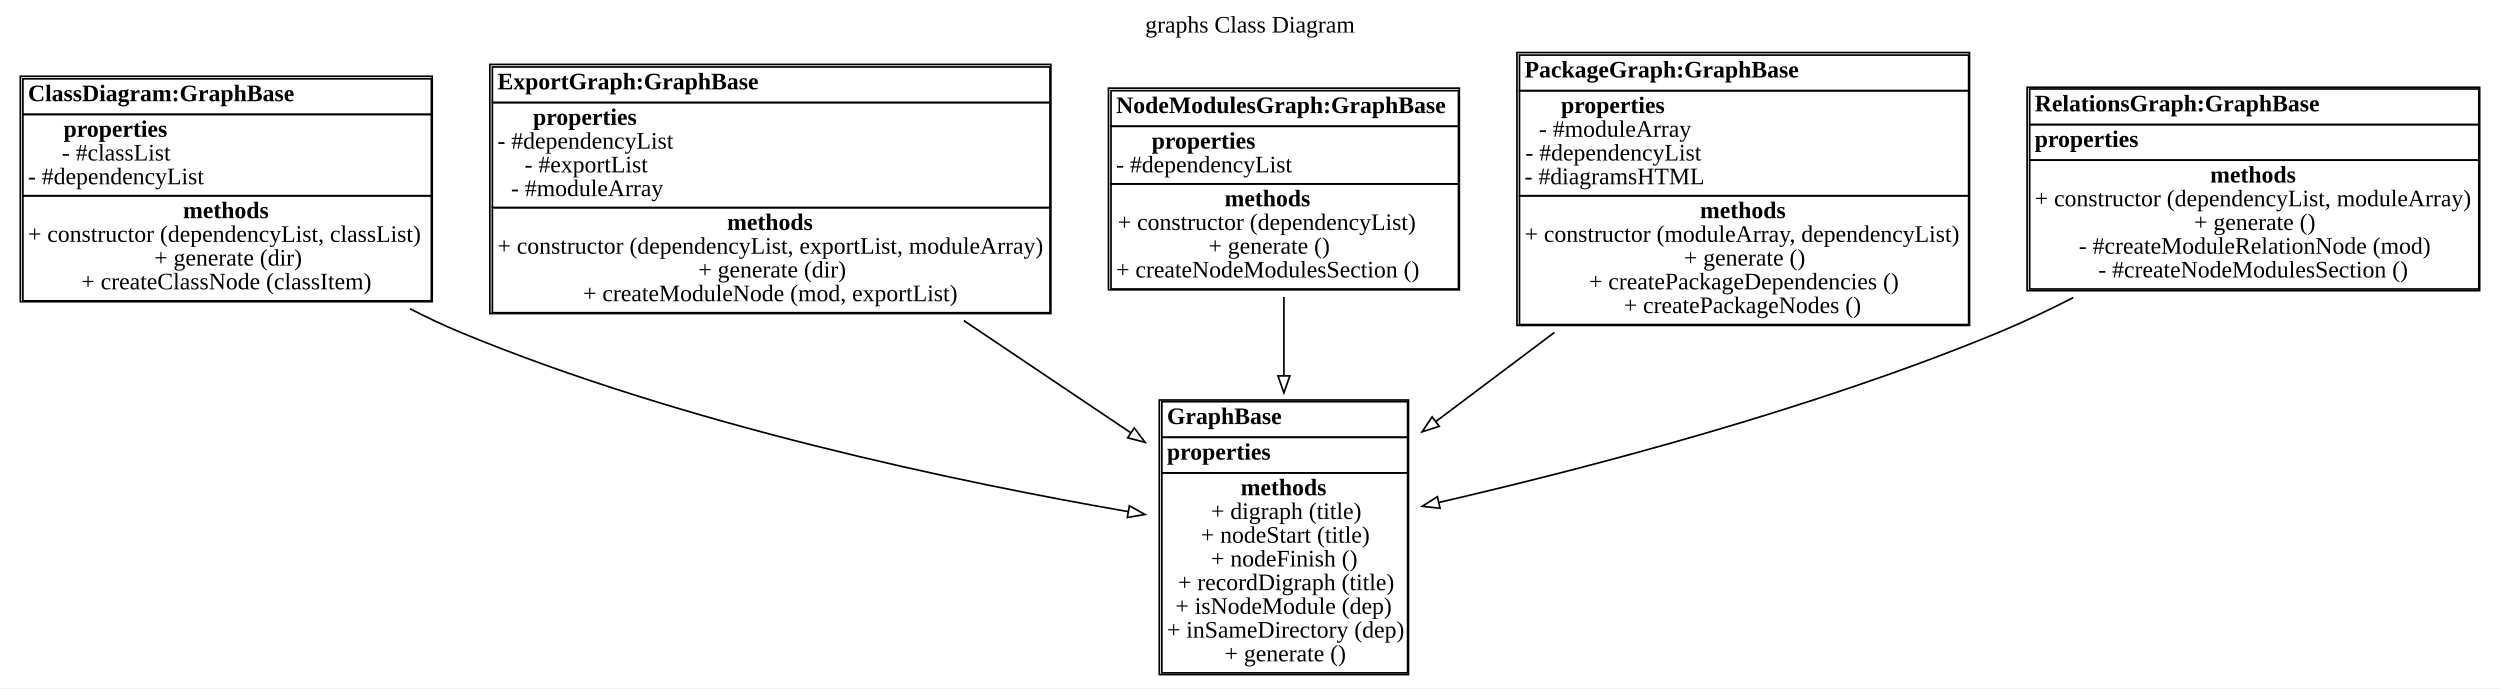
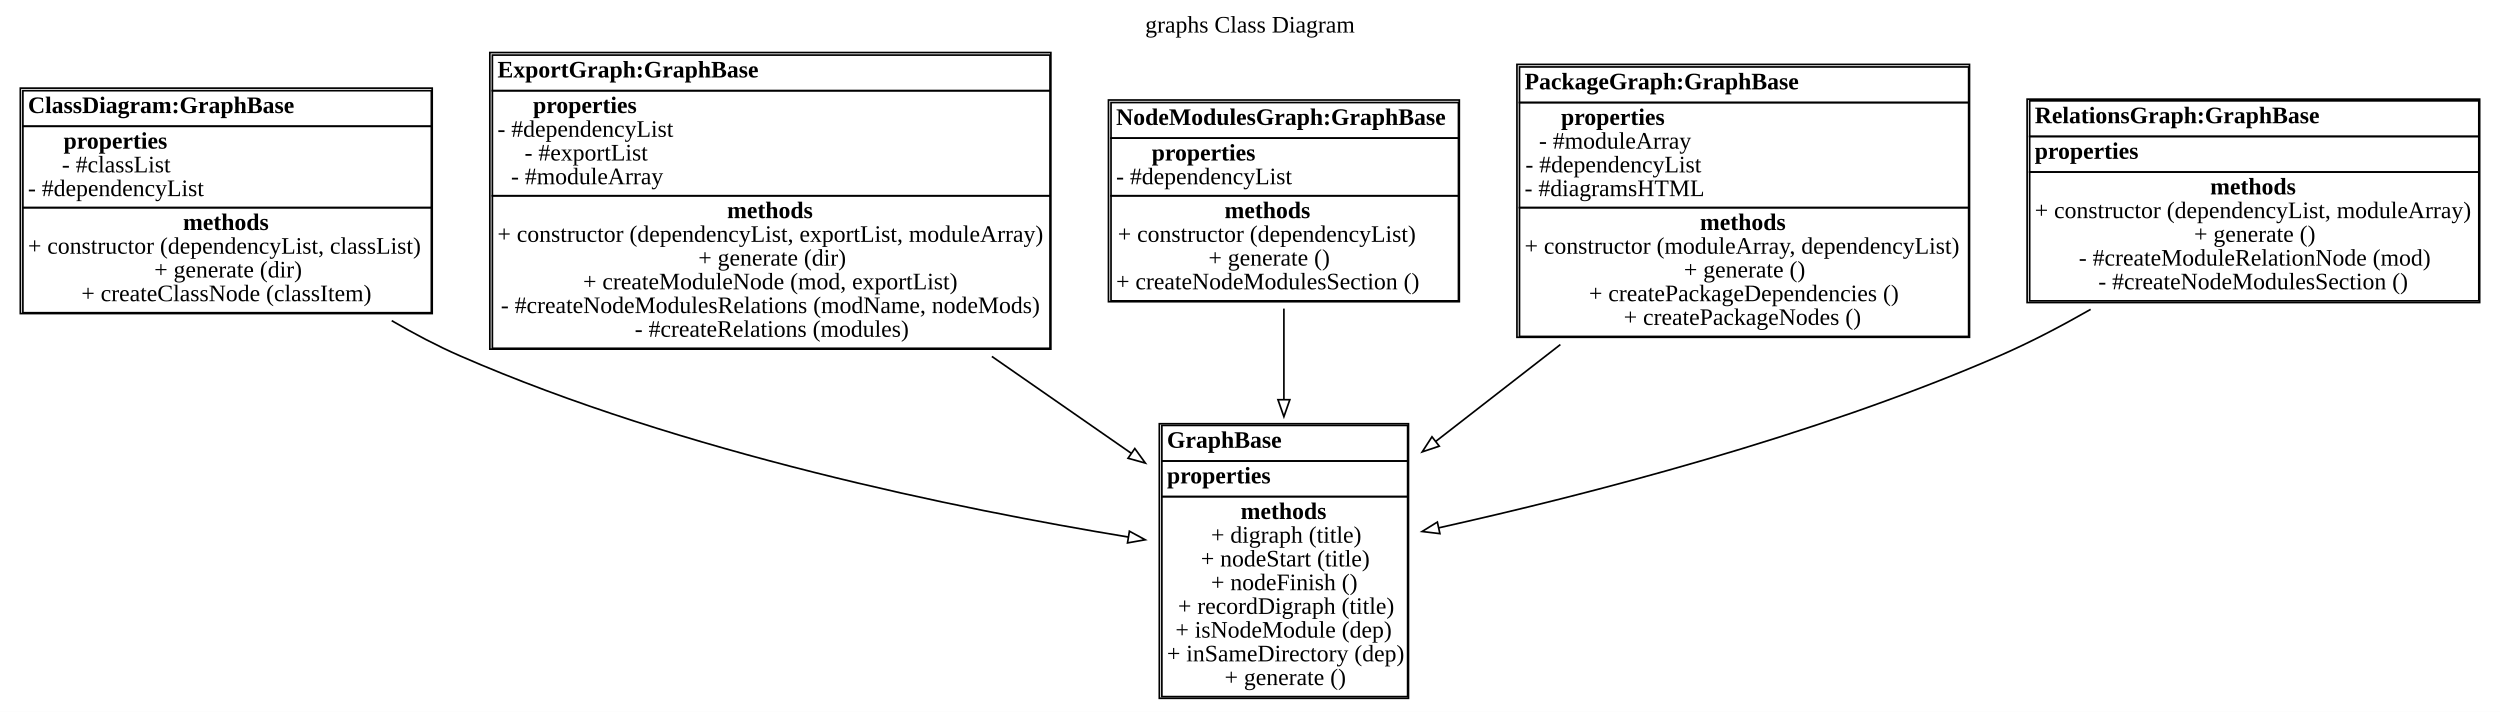
- <svg xmlns="http://www.w3.org/2000/svg" width="1475pt" height="406pt" viewBox="0.00 0.00 1475.00 406.00">
-   <g id="graph0" class="graph" transform="scale(1 1) rotate(0) translate(4 402)">
-     <polygon fill="white" stroke="transparent" points="-4,4 -4,-402 1471,-402 1471,4 -4,4" />
-     <text text-anchor="middle" x="733.5" y="-382.8" font-family="Times New Roman,serif" font-size="14.00">graphs Class Diagram</text>
+ <svg xmlns="http://www.w3.org/2000/svg" width="1475pt" height="420pt" viewBox="0.00 0.00 1475.00 420.00">
+   <g id="graph0" class="graph" transform="scale(1 1) rotate(0) translate(4 416)">
+     <polygon fill="white" stroke="transparent" points="-4,4 -4,-416 1471,-416 1471,4 -4,4" />
+     <text text-anchor="middle" x="733.5" y="-396.8" font-family="Times New Roman,serif" font-size="14.00">graphs Class Diagram</text>
    <g id="node1" class="node">
-       <polygon fill="none" stroke="black" points="9.5,-334.5 9.5,-355.5 250.5,-355.5 250.5,-334.5 9.5,-334.5" />
-       <text text-anchor="start" x="12.5" y="-342.3" font-family="Times New Roman,serif" font-weight="bold" font-size="14.00">ClassDiagram:GraphBase</text>
-       <polygon fill="none" stroke="black" points="9.5,-286.5 9.5,-334.5 250.5,-334.5 250.5,-286.5 9.5,-286.5" />
-       <text text-anchor="start" x="33.5" y="-321.3" font-family="Times New Roman,serif" font-weight="bold" font-size="14.00">properties</text>
-       <text text-anchor="start" x="32.5" y="-307.3" font-family="Times New Roman,serif" font-size="14.00">- #classList</text>
-       <text text-anchor="start" x="12.5" y="-293.3" font-family="Times New Roman,serif" font-size="14.00">- #dependencyList</text>
-       <polygon fill="none" stroke="black" points="9.5,-224.5 9.5,-286.5 250.5,-286.5 250.5,-224.5 9.5,-224.5" />
-       <text text-anchor="start" x="104" y="-273.3" font-family="Times New Roman,serif" font-weight="bold" font-size="14.00">methods</text>
-       <text text-anchor="start" x="12.5" y="-259.3" font-family="Times New Roman,serif" font-size="14.00">+ constructor (dependencyList, classList)</text>
-       <text text-anchor="start" x="87" y="-245.3" font-family="Times New Roman,serif" font-size="14.00">+ generate (dir)</text>
-       <text text-anchor="start" x="44" y="-231.3" font-family="Times New Roman,serif" font-size="14.00">+ createClassNode (classItem)</text>
-       <polygon fill="none" stroke="black" points="8,-224 8,-357 251,-357 251,-224 8,-224" />
+       <polygon fill="none" stroke="black" points="9.5,-341.5 9.5,-362.5 250.5,-362.5 250.5,-341.5 9.5,-341.5" />
+       <text text-anchor="start" x="12.5" y="-349.3" font-family="Times New Roman,serif" font-weight="bold" font-size="14.00">ClassDiagram:GraphBase</text>
+       <polygon fill="none" stroke="black" points="9.5,-293.5 9.5,-341.5 250.5,-341.5 250.5,-293.5 9.5,-293.5" />
+       <text text-anchor="start" x="33.5" y="-328.3" font-family="Times New Roman,serif" font-weight="bold" font-size="14.00">properties</text>
+       <text text-anchor="start" x="32.5" y="-314.3" font-family="Times New Roman,serif" font-size="14.00">- #classList</text>
+       <text text-anchor="start" x="12.5" y="-300.3" font-family="Times New Roman,serif" font-size="14.00">- #dependencyList</text>
+       <polygon fill="none" stroke="black" points="9.5,-231.5 9.5,-293.5 250.5,-293.5 250.5,-231.5 9.5,-231.5" />
+       <text text-anchor="start" x="104" y="-280.3" font-family="Times New Roman,serif" font-weight="bold" font-size="14.00">methods</text>
+       <text text-anchor="start" x="12.5" y="-266.3" font-family="Times New Roman,serif" font-size="14.00">+ constructor (dependencyList, classList)</text>
+       <text text-anchor="start" x="87" y="-252.3" font-family="Times New Roman,serif" font-size="14.00">+ generate (dir)</text>
+       <text text-anchor="start" x="44" y="-238.3" font-family="Times New Roman,serif" font-size="14.00">+ createClassNode (classItem)</text>
+       <polygon fill="none" stroke="black" points="8,-231 8,-364 251,-364 251,-231 8,-231" />
    </g>
    <g id="node2" class="node">
      <polygon fill="none" stroke="black" points="681.5,-144 681.5,-165 826.5,-165 826.5,-144 681.5,-144" />
      <text text-anchor="start" x="684.5" y="-151.8" font-family="Times New Roman,serif" font-weight="bold" font-size="14.00">GraphBase</text>
      <polygon fill="none" stroke="black" points="681.5,-123 681.5,-144 826.5,-144 826.5,-123 681.5,-123" />
      <text text-anchor="start" x="684.5" y="-130.8" font-family="Times New Roman,serif" font-weight="bold" font-size="14.00">properties</text>
      <polygon fill="none" stroke="black" points="681.5,-5 681.5,-123 826.5,-123 826.5,-5 681.5,-5" />
      <text text-anchor="start" x="728" y="-109.8" font-family="Times New Roman,serif" font-weight="bold" font-size="14.00">methods</text>
      <text text-anchor="start" x="710.5" y="-95.8" font-family="Times New Roman,serif" font-size="14.00">+ digraph (title)</text>
      <text text-anchor="start" x="704.5" y="-81.8" font-family="Times New Roman,serif" font-size="14.00">+ nodeStart (title)</text>
      <text text-anchor="start" x="710.5" y="-67.8" font-family="Times New Roman,serif" font-size="14.00">+ nodeFinish ()</text>
      <text text-anchor="start" x="691" y="-53.8" font-family="Times New Roman,serif" font-size="14.00">+ recordDigraph (title)</text>
      <text text-anchor="start" x="689.5" y="-39.8" font-family="Times New Roman,serif" font-size="14.00">+ isNodeModule (dep)</text>
      <text text-anchor="start" x="684.5" y="-25.8" font-family="Times New Roman,serif" font-size="14.00">+ inSameDirectory (dep)</text>
      <text text-anchor="start" x="718.5" y="-11.8" font-family="Times New Roman,serif" font-size="14.00">+ generate ()</text>
      <polygon fill="none" stroke="black" points="680,-4 680,-166 827,-166 827,-4 680,-4" />
    </g>
    <g id="edge1" class="edge">
-       <path fill="none" stroke="black" d="M237.9,-219.84C247.72,-214.78 257.67,-210.08 267.5,-206 399.25,-151.36 561.81,-117.46 661.53,-100.16" />
-       <polygon fill="none" stroke="black" points="662.32,-103.58 671.58,-98.44 661.13,-96.68 662.32,-103.58" />
+       <path fill="none" stroke="black" d="M227.1,-226.81C240.31,-219.09 253.98,-211.9 267.5,-206 398.43,-148.9 561.56,-115.65 661.58,-99.17" />
+       <polygon fill="none" stroke="black" points="662.35,-102.59 671.66,-97.53 661.23,-95.68 662.35,-102.59" />
    </g>
    <g id="node3" class="node">
-       <polygon fill="none" stroke="black" points="286.5,-341.5 286.5,-362.5 615.5,-362.5 615.5,-341.5 286.5,-341.5" />
-       <text text-anchor="start" x="289.5" y="-349.3" font-family="Times New Roman,serif" font-weight="bold" font-size="14.00">ExportGraph:GraphBase</text>
-       <polygon fill="none" stroke="black" points="286.5,-279.5 286.5,-341.5 615.5,-341.5 615.5,-279.5 286.5,-279.5" />
-       <text text-anchor="start" x="310.5" y="-328.3" font-family="Times New Roman,serif" font-weight="bold" font-size="14.00">properties</text>
-       <text text-anchor="start" x="289.5" y="-314.3" font-family="Times New Roman,serif" font-size="14.00">- #dependencyList</text>
-       <text text-anchor="start" x="305.5" y="-300.3" font-family="Times New Roman,serif" font-size="14.00">- #exportList</text>
-       <text text-anchor="start" x="297.5" y="-286.3" font-family="Times New Roman,serif" font-size="14.00">- #moduleArray</text>
-       <polygon fill="none" stroke="black" points="286.5,-217.5 286.5,-279.5 615.5,-279.5 615.5,-217.5 286.5,-217.5" />
-       <text text-anchor="start" x="425" y="-266.3" font-family="Times New Roman,serif" font-weight="bold" font-size="14.00">methods</text>
-       <text text-anchor="start" x="289.5" y="-252.3" font-family="Times New Roman,serif" font-size="14.00">+ constructor (dependencyList, exportList, moduleArray)</text>
-       <text text-anchor="start" x="408" y="-238.3" font-family="Times New Roman,serif" font-size="14.00">+ generate (dir)</text>
-       <text text-anchor="start" x="340" y="-224.3" font-family="Times New Roman,serif" font-size="14.00">+ createModuleNode (mod, exportList)</text>
-       <polygon fill="none" stroke="black" points="285,-217 285,-364 616,-364 616,-217 285,-217" />
+       <polygon fill="none" stroke="black" points="286.5,-362.5 286.5,-383.5 615.5,-383.5 615.5,-362.5 286.5,-362.5" />
+       <text text-anchor="start" x="289.5" y="-370.3" font-family="Times New Roman,serif" font-weight="bold" font-size="14.00">ExportGraph:GraphBase</text>
+       <polygon fill="none" stroke="black" points="286.5,-300.5 286.5,-362.5 615.5,-362.5 615.5,-300.5 286.5,-300.5" />
+       <text text-anchor="start" x="310.5" y="-349.3" font-family="Times New Roman,serif" font-weight="bold" font-size="14.00">properties</text>
+       <text text-anchor="start" x="289.5" y="-335.3" font-family="Times New Roman,serif" font-size="14.00">- #dependencyList</text>
+       <text text-anchor="start" x="305.5" y="-321.3" font-family="Times New Roman,serif" font-size="14.00">- #exportList</text>
+       <text text-anchor="start" x="297.5" y="-307.3" font-family="Times New Roman,serif" font-size="14.00">- #moduleArray</text>
+       <polygon fill="none" stroke="black" points="286.5,-210.5 286.5,-300.5 615.5,-300.5 615.5,-210.5 286.5,-210.5" />
+       <text text-anchor="start" x="425" y="-287.3" font-family="Times New Roman,serif" font-weight="bold" font-size="14.00">methods</text>
+       <text text-anchor="start" x="289.5" y="-273.3" font-family="Times New Roman,serif" font-size="14.00">+ constructor (dependencyList, exportList, moduleArray)</text>
+       <text text-anchor="start" x="408" y="-259.3" font-family="Times New Roman,serif" font-size="14.00">+ generate (dir)</text>
+       <text text-anchor="start" x="340" y="-245.3" font-family="Times New Roman,serif" font-size="14.00">+ createModuleNode (mod, exportList)</text>
+       <text text-anchor="start" x="291.5" y="-231.3" font-family="Times New Roman,serif" font-size="14.00">- #createNodeModulesRelations (modName, nodeMods)</text>
+       <text text-anchor="start" x="370.5" y="-217.3" font-family="Times New Roman,serif" font-size="14.00">- #createRelations (modules)</text>
+       <polygon fill="none" stroke="black" points="285,-210 285,-385 616,-385 616,-210 285,-210" />
    </g>
    <g id="edge2" class="edge">
-       <path fill="none" stroke="black" d="M564.62,-212.86C597.13,-191.02 632.08,-167.54 662.98,-146.79" />
-       <polygon fill="none" stroke="black" points="665.23,-149.5 671.58,-141.02 661.33,-143.69 665.23,-149.5" />
+       <path fill="none" stroke="black" d="M581.2,-205.7C608.95,-186.42 637.65,-166.49 663.47,-148.54" />
+       <polygon fill="none" stroke="black" points="665.54,-151.37 671.75,-142.79 661.54,-145.62 665.54,-151.37" />
    </g>
    <g id="node4" class="node">
-       <polygon fill="none" stroke="black" points="651.5,-327.5 651.5,-348.5 856.5,-348.5 856.5,-327.5 651.5,-327.5" />
-       <text text-anchor="start" x="654.5" y="-335.3" font-family="Times New Roman,serif" font-weight="bold" font-size="14.00">NodeModulesGraph:GraphBase</text>
-       <polygon fill="none" stroke="black" points="651.5,-293.5 651.5,-327.5 856.5,-327.5 856.5,-293.5 651.5,-293.5" />
-       <text text-anchor="start" x="675.5" y="-314.3" font-family="Times New Roman,serif" font-weight="bold" font-size="14.00">properties</text>
-       <text text-anchor="start" x="654.5" y="-300.3" font-family="Times New Roman,serif" font-size="14.00">- #dependencyList</text>
-       <polygon fill="none" stroke="black" points="651.5,-231.5 651.5,-293.5 856.5,-293.5 856.5,-231.5 651.5,-231.5" />
-       <text text-anchor="start" x="718.5" y="-280.3" font-family="Times New Roman,serif" font-weight="bold" font-size="14.00">methods</text>
-       <text text-anchor="start" x="655.5" y="-266.3" font-family="Times New Roman,serif" font-size="14.00">+ constructor (dependencyList)</text>
-       <text text-anchor="start" x="709" y="-252.3" font-family="Times New Roman,serif" font-size="14.00">+ generate ()</text>
-       <text text-anchor="start" x="654.5" y="-238.3" font-family="Times New Roman,serif" font-size="14.00">+ createNodeModulesSection ()</text>
-       <polygon fill="none" stroke="black" points="650,-231 650,-350 857,-350 857,-231 650,-231" />
+       <polygon fill="none" stroke="black" points="651.5,-334.5 651.5,-355.5 856.5,-355.5 856.5,-334.5 651.5,-334.5" />
+       <text text-anchor="start" x="654.5" y="-342.3" font-family="Times New Roman,serif" font-weight="bold" font-size="14.00">NodeModulesGraph:GraphBase</text>
+       <polygon fill="none" stroke="black" points="651.5,-300.5 651.5,-334.5 856.5,-334.5 856.5,-300.5 651.5,-300.5" />
+       <text text-anchor="start" x="675.5" y="-321.3" font-family="Times New Roman,serif" font-weight="bold" font-size="14.00">properties</text>
+       <text text-anchor="start" x="654.5" y="-307.3" font-family="Times New Roman,serif" font-size="14.00">- #dependencyList</text>
+       <polygon fill="none" stroke="black" points="651.5,-238.5 651.5,-300.5 856.5,-300.5 856.5,-238.5 651.5,-238.5" />
+       <text text-anchor="start" x="718.5" y="-287.3" font-family="Times New Roman,serif" font-weight="bold" font-size="14.00">methods</text>
+       <text text-anchor="start" x="655.5" y="-273.3" font-family="Times New Roman,serif" font-size="14.00">+ constructor (dependencyList)</text>
+       <text text-anchor="start" x="709" y="-259.3" font-family="Times New Roman,serif" font-size="14.00">+ generate ()</text>
+       <text text-anchor="start" x="654.5" y="-245.3" font-family="Times New Roman,serif" font-size="14.00">+ createNodeModulesSection ()</text>
+       <polygon fill="none" stroke="black" points="650,-238 650,-357 857,-357 857,-238 650,-238" />
    </g>
    <g id="edge3" class="edge">
-       <path fill="none" stroke="black" d="M753.5,-226.78C753.5,-212.13 753.5,-196.19 753.5,-180.5" />
-       <polygon fill="none" stroke="black" points="757,-180.23 753.5,-170.23 750,-180.23 757,-180.23" />
+       <path fill="none" stroke="black" d="M753.5,-233.91C753.5,-217.04 753.5,-198.41 753.5,-180.22" />
+       <polygon fill="none" stroke="black" points="757,-180.17 753.5,-170.17 750,-180.17 757,-180.17" />
    </g>
    <g id="node5" class="node">
-       <polygon fill="none" stroke="black" points="892.5,-348.5 892.5,-369.5 1157.5,-369.5 1157.5,-348.5 892.5,-348.5" />
-       <text text-anchor="start" x="895.5" y="-356.3" font-family="Times New Roman,serif" font-weight="bold" font-size="14.00">PackageGraph:GraphBase</text>
-       <polygon fill="none" stroke="black" points="892.5,-286.5 892.5,-348.5 1157.5,-348.5 1157.5,-286.5 892.5,-286.5" />
-       <text text-anchor="start" x="917" y="-335.3" font-family="Times New Roman,serif" font-weight="bold" font-size="14.00">properties</text>
-       <text text-anchor="start" x="904" y="-321.3" font-family="Times New Roman,serif" font-size="14.00">- #moduleArray</text>
-       <text text-anchor="start" x="896" y="-307.3" font-family="Times New Roman,serif" font-size="14.00">- #dependencyList</text>
-       <text text-anchor="start" x="895.5" y="-293.3" font-family="Times New Roman,serif" font-size="14.00">- #diagramsHTML</text>
-       <polygon fill="none" stroke="black" points="892.5,-210.5 892.5,-286.5 1157.5,-286.5 1157.5,-210.5 892.5,-210.5" />
-       <text text-anchor="start" x="999" y="-273.3" font-family="Times New Roman,serif" font-weight="bold" font-size="14.00">methods</text>
-       <text text-anchor="start" x="895.5" y="-259.3" font-family="Times New Roman,serif" font-size="14.00">+ constructor (moduleArray, dependencyList)</text>
-       <text text-anchor="start" x="989.5" y="-245.3" font-family="Times New Roman,serif" font-size="14.00">+ generate ()</text>
-       <text text-anchor="start" x="933.5" y="-231.3" font-family="Times New Roman,serif" font-size="14.00">+ createPackageDependencies ()</text>
-       <text text-anchor="start" x="954" y="-217.3" font-family="Times New Roman,serif" font-size="14.00">+ createPackageNodes ()</text>
-       <polygon fill="none" stroke="black" points="891,-210 891,-371 1158,-371 1158,-210 891,-210" />
+       <polygon fill="none" stroke="black" points="892.5,-355.5 892.5,-376.5 1157.5,-376.5 1157.5,-355.5 892.5,-355.5" />
+       <text text-anchor="start" x="895.5" y="-363.3" font-family="Times New Roman,serif" font-weight="bold" font-size="14.00">PackageGraph:GraphBase</text>
+       <polygon fill="none" stroke="black" points="892.5,-293.5 892.5,-355.5 1157.5,-355.5 1157.5,-293.5 892.5,-293.5" />
+       <text text-anchor="start" x="917" y="-342.3" font-family="Times New Roman,serif" font-weight="bold" font-size="14.00">properties</text>
+       <text text-anchor="start" x="904" y="-328.3" font-family="Times New Roman,serif" font-size="14.00">- #moduleArray</text>
+       <text text-anchor="start" x="896" y="-314.3" font-family="Times New Roman,serif" font-size="14.00">- #dependencyList</text>
+       <text text-anchor="start" x="895.5" y="-300.3" font-family="Times New Roman,serif" font-size="14.00">- #diagramsHTML</text>
+       <polygon fill="none" stroke="black" points="892.5,-217.5 892.5,-293.5 1157.5,-293.5 1157.5,-217.5 892.5,-217.5" />
+       <text text-anchor="start" x="999" y="-280.3" font-family="Times New Roman,serif" font-weight="bold" font-size="14.00">methods</text>
+       <text text-anchor="start" x="895.5" y="-266.3" font-family="Times New Roman,serif" font-size="14.00">+ constructor (moduleArray, dependencyList)</text>
+       <text text-anchor="start" x="989.5" y="-252.3" font-family="Times New Roman,serif" font-size="14.00">+ generate ()</text>
+       <text text-anchor="start" x="933.5" y="-238.3" font-family="Times New Roman,serif" font-size="14.00">+ createPackageDependencies ()</text>
+       <text text-anchor="start" x="954" y="-224.3" font-family="Times New Roman,serif" font-size="14.00">+ createPackageNodes ()</text>
+       <polygon fill="none" stroke="black" points="891,-217 891,-378 1158,-378 1158,-217 891,-217" />
    </g>
    <g id="edge4" class="edge">
-       <path fill="none" stroke="black" d="M913.1,-205.85C889.83,-188.37 865.57,-170.16 843.21,-153.36" />
-       <polygon fill="none" stroke="black" points="845.15,-150.45 835.06,-147.24 840.95,-156.05 845.15,-150.45" />
+       <path fill="none" stroke="black" d="M916.61,-212.7C892.21,-193.75 866.57,-173.82 843.02,-155.53" />
+       <polygon fill="none" stroke="black" points="845.16,-152.77 835.12,-149.4 840.87,-158.3 845.16,-152.77" />
    </g>
    <g id="node6" class="node">
-       <polygon fill="none" stroke="black" points="1193.5,-328.5 1193.5,-349.5 1458.5,-349.5 1458.5,-328.5 1193.5,-328.5" />
-       <text text-anchor="start" x="1196.5" y="-336.3" font-family="Times New Roman,serif" font-weight="bold" font-size="14.00">RelationsGraph:GraphBase</text>
-       <polygon fill="none" stroke="black" points="1193.5,-307.5 1193.5,-328.5 1458.5,-328.5 1458.5,-307.5 1193.5,-307.5" />
-       <text text-anchor="start" x="1196.5" y="-315.3" font-family="Times New Roman,serif" font-weight="bold" font-size="14.00">properties</text>
-       <polygon fill="none" stroke="black" points="1193.5,-231.5 1193.5,-307.5 1458.5,-307.5 1458.5,-231.5 1193.5,-231.5" />
-       <text text-anchor="start" x="1300" y="-294.3" font-family="Times New Roman,serif" font-weight="bold" font-size="14.00">methods</text>
-       <text text-anchor="start" x="1196.5" y="-280.3" font-family="Times New Roman,serif" font-size="14.00">+ constructor (dependencyList, moduleArray)</text>
-       <text text-anchor="start" x="1290.5" y="-266.3" font-family="Times New Roman,serif" font-size="14.00">+ generate ()</text>
-       <text text-anchor="start" x="1222.5" y="-252.3" font-family="Times New Roman,serif" font-size="14.00">- #createModuleRelationNode (mod)</text>
-       <text text-anchor="start" x="1234" y="-238.3" font-family="Times New Roman,serif" font-size="14.00">- #createNodeModulesSection ()</text>
-       <polygon fill="none" stroke="black" points="1192,-230.5 1192,-350.5 1459,-350.5 1459,-230.5 1192,-230.5" />
+       <polygon fill="none" stroke="black" points="1193.5,-335.5 1193.5,-356.5 1458.5,-356.5 1458.5,-335.5 1193.5,-335.5" />
+       <text text-anchor="start" x="1196.5" y="-343.3" font-family="Times New Roman,serif" font-weight="bold" font-size="14.00">RelationsGraph:GraphBase</text>
+       <polygon fill="none" stroke="black" points="1193.5,-314.5 1193.5,-335.5 1458.5,-335.5 1458.5,-314.5 1193.5,-314.5" />
+       <text text-anchor="start" x="1196.5" y="-322.3" font-family="Times New Roman,serif" font-weight="bold" font-size="14.00">properties</text>
+       <polygon fill="none" stroke="black" points="1193.5,-238.5 1193.5,-314.5 1458.5,-314.5 1458.5,-238.5 1193.5,-238.5" />
+       <text text-anchor="start" x="1300" y="-301.3" font-family="Times New Roman,serif" font-weight="bold" font-size="14.00">methods</text>
+       <text text-anchor="start" x="1196.5" y="-287.3" font-family="Times New Roman,serif" font-size="14.00">+ constructor (dependencyList, moduleArray)</text>
+       <text text-anchor="start" x="1290.5" y="-273.3" font-family="Times New Roman,serif" font-size="14.00">+ generate ()</text>
+       <text text-anchor="start" x="1222.5" y="-259.3" font-family="Times New Roman,serif" font-size="14.00">- #createModuleRelationNode (mod)</text>
+       <text text-anchor="start" x="1234" y="-245.3" font-family="Times New Roman,serif" font-size="14.00">- #createNodeModulesSection ()</text>
+       <polygon fill="none" stroke="black" points="1192,-237.5 1192,-357.5 1459,-357.5 1459,-237.5 1192,-237.5" />
    </g>
    <g id="edge5" class="edge">
-       <path fill="none" stroke="black" d="M1219.25,-226.44C1204.79,-219.03 1189.96,-211.99 1175.5,-206 1065.21,-160.34 931.82,-125.62 844.93,-105.55" />
-       <polygon fill="none" stroke="black" points="845.62,-102.12 835.09,-103.29 844.06,-108.94 845.62,-102.12" />
+       <path fill="none" stroke="black" d="M1229.47,-233.47C1211.94,-223.44 1193.49,-213.82 1175.5,-206 1065.86,-158.35 932.04,-124.02 844.89,-104.59" />
+       <polygon fill="none" stroke="black" points="845.55,-101.15 835.03,-102.41 844.04,-107.99 845.55,-101.15" />
    </g>
  </g>
</svg>
